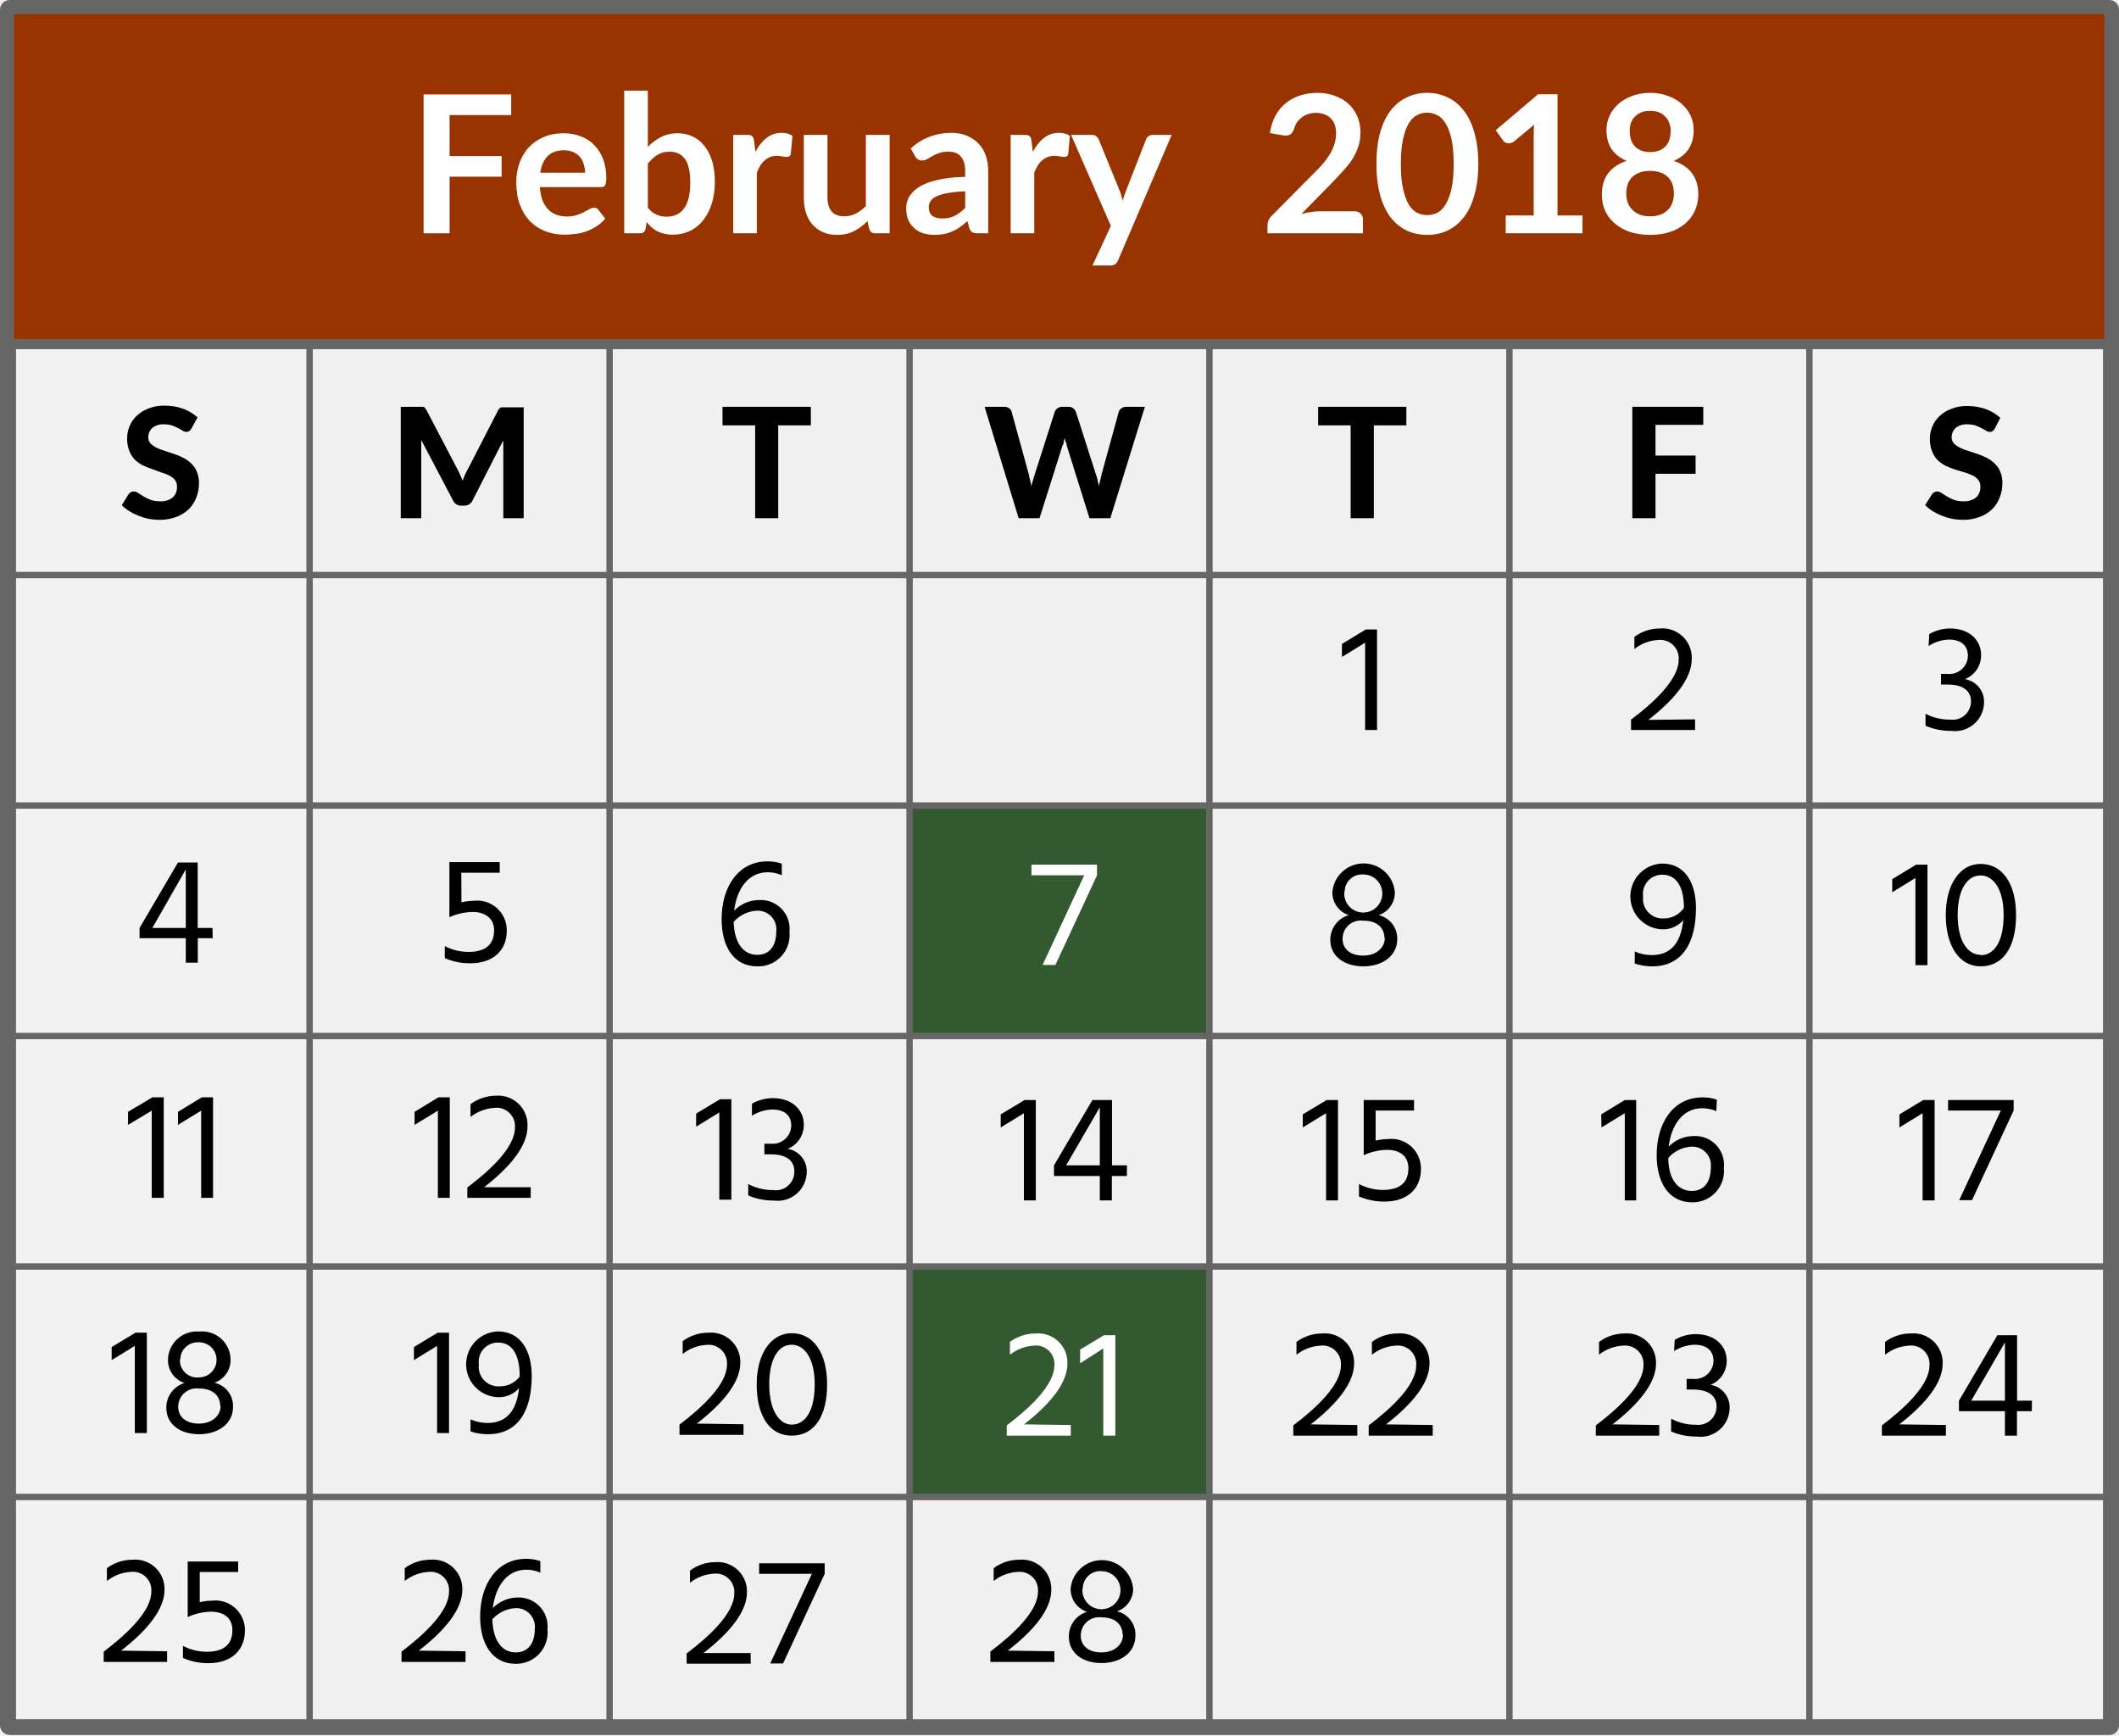
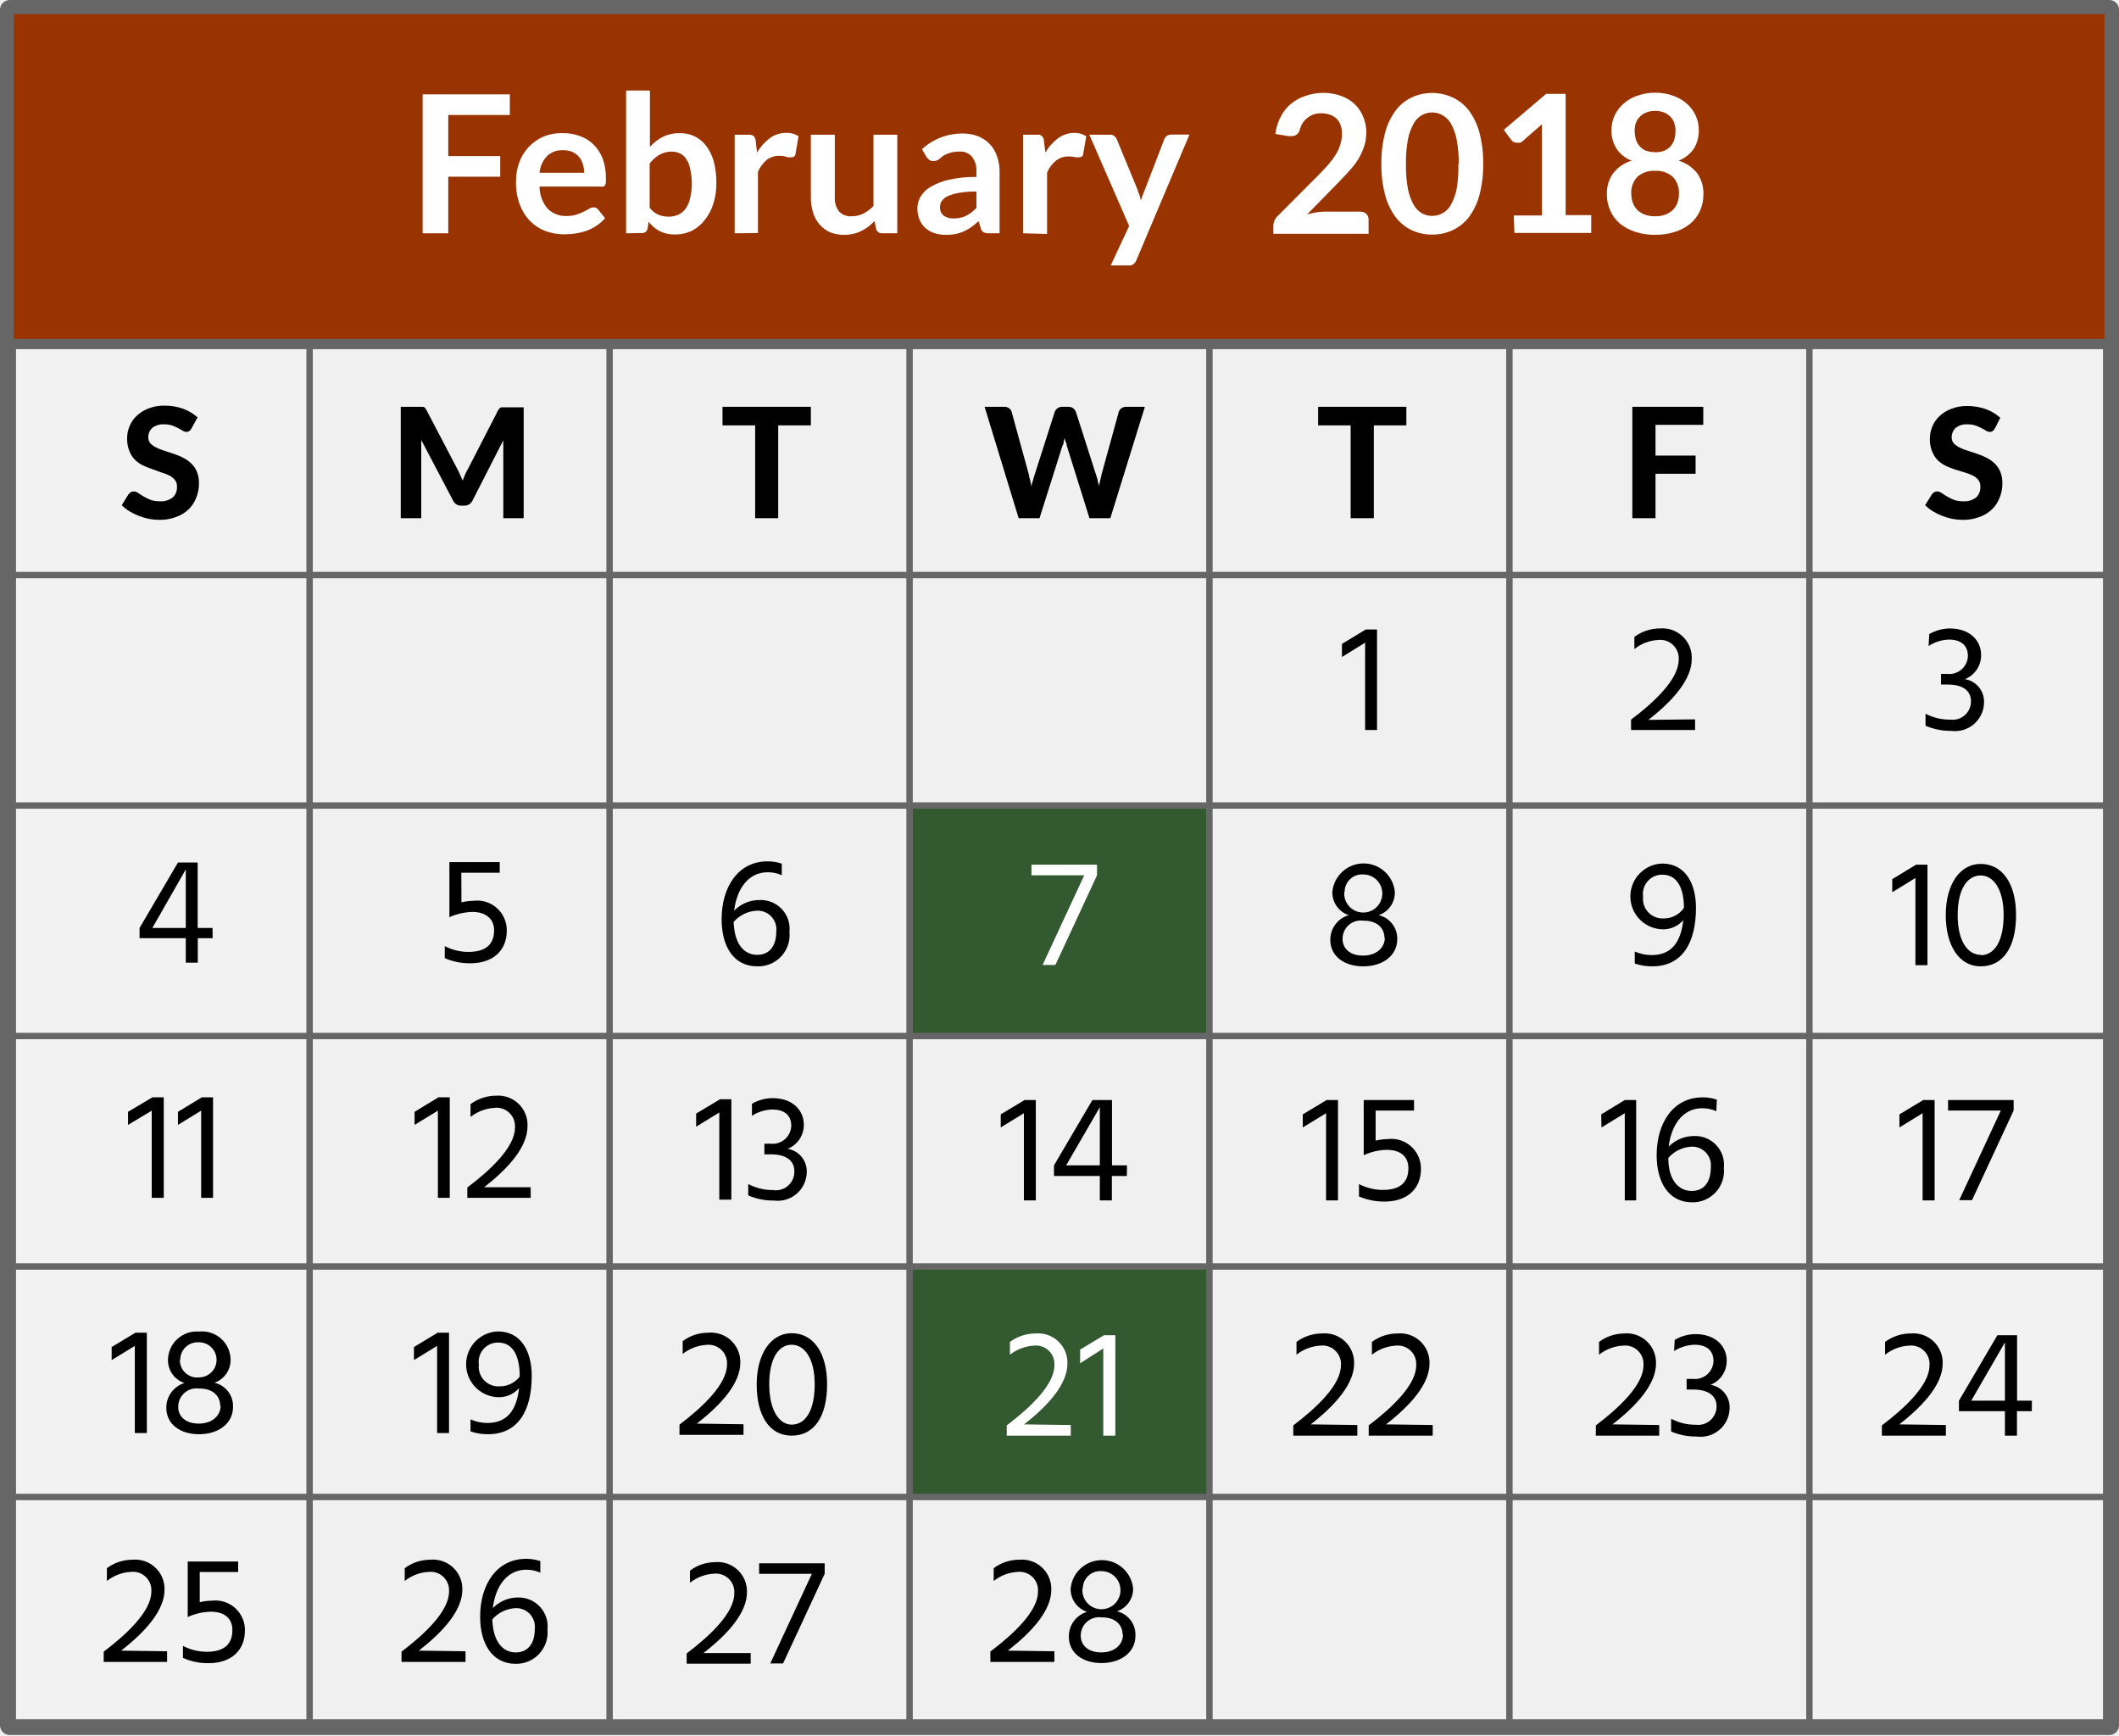
<svg xmlns="http://www.w3.org/2000/svg" viewBox="0 0 165.5 135.52">
  <defs>
-     <style>.a{fill:#f2f2f2;}.b{fill:#666;}.c,.f{fill:none;stroke:#666;stroke-miterlimit:10;}.d{fill:#930;}.e{fill:#32592f;}.f{stroke-width:0.5px;}.g,.h{fill:#fff;}.h{font-size:15px;font-family:Lato-Bold, Lato;font-weight:700;}.i{letter-spacing:-0.03em;}</style>
+     <style>.a{fill:#f2f2f2;}.b{fill:#666;}.c,.f{fill:none;stroke:#666;stroke-miterlimit:10;}.d{fill:#930;}.e{fill:#32592f;}.f{stroke-width:0.5px;}.g{fill:#fff;}</style>
  </defs>
  <rect class="a" x="0.81" y="26.99" width="23.6" height="107.15" />
  <rect class="a" x="141.12" y="26.99" width="23.37" height="107.15" />
  <path class="b" d="M168.85,5.28v134H4.85V5.28h164m0-.75H4.85a.76.76,0,0,0-.75.75v134a.76.76,0,0,0,.75.75h164a.75.75,0,0,0,.75-.75V5.28a.75.75,0,0,0-.75-.75Z" transform="translate(-4.1 -4.53)" />
  <rect class="c" x="0.75" y="26.77" width="164" height="108" />
  <rect class="d" x="0.84" y="0.84" width="163.76" height="25.84" />
  <path class="b" d="M168.46,5.63V31H5.19V5.63H168.46m.5-.5H4.69V31.46H169V5.13Z" transform="translate(-4.1 -4.53)" />
  <rect class="e" x="71.1" y="98.78" width="23.18" height="17.98" />
  <rect class="e" x="71.24" y="62.98" width="23.01" height="17.78" />
  <line class="f" x1="0.75" y1="116.91" x2="164.75" y2="116.91" />
  <line class="f" x1="0.75" y1="98.91" x2="164.75" y2="98.91" />
  <line class="f" x1="0.75" y1="80.91" x2="164.75" y2="80.91" />
  <line class="f" x1="0.75" y1="62.91" x2="164.75" y2="62.91" />
  <line class="f" x1="0.75" y1="44.91" x2="164.75" y2="44.91" />
  <line class="f" x1="141.32" y1="26.79" x2="141.32" y2="134.79" />
  <line class="f" x1="117.89" y1="26.79" x2="117.89" y2="134.79" />
  <line class="f" x1="94.46" y1="26.79" x2="94.46" y2="134.79" />
  <line class="f" x1="71.04" y1="26.79" x2="71.04" y2="134.79" />
  <line class="f" x1="47.61" y1="26.79" x2="47.61" y2="134.79" />
  <line class="f" x1="24.18" y1="26.79" x2="24.18" y2="134.79" />
  <path d="M108.91,54.82l1.86-1.13h.88v7.85h-.93V54.72l-1.81,1.12Z" transform="translate(-4.1 -4.53)" />
  <path d="M136.49,60.71v.83h-5v-.81c1.8-1.35,3.72-3.15,3.72-4.67a1.44,1.44,0,0,0-1.59-1.55,3.23,3.23,0,0,0-1.87.71v-.95a3.32,3.32,0,0,1,2-.66A2.29,2.29,0,0,1,136.23,56c0,1.53-1.37,3.19-3.39,4.75Z" transform="translate(-4.1 -4.53)" />
  <path d="M154.78,54.05a3.31,3.31,0,0,1,1.6-.44c1.63,0,2.45,1,2.45,2.06a2,2,0,0,1-1.26,1.9,1.78,1.78,0,0,1,1.49,1.81,2.27,2.27,0,0,1-2.57,2.23,5,5,0,0,1-2-.4v-.94a4,4,0,0,0,1.93.46,1.43,1.43,0,0,0,1.62-1.42c0-.86-.66-1.32-1.84-1.32h-.5v-.83h.5a1.45,1.45,0,0,0,1.6-1.39c0-.88-.59-1.29-1.49-1.29a3.08,3.08,0,0,0-1.58.5Z" transform="translate(-4.1 -4.53)" />
  <path d="M20.71,77.8H19.55v1.91h-.94V77.8H15V77l3-5.11h1.54V77h1.16ZM18.61,77V72.43L16,77Z" transform="translate(-4.1 -4.53)" />
  <path d="M40.14,75a4.57,4.57,0,0,1,.94-.12,2.31,2.31,0,0,1,2.6,2.34c0,1.54-1.07,2.54-2.84,2.54a4.88,4.88,0,0,1-2-.4v-.94a3.92,3.92,0,0,0,1.85.45c1.31,0,2-.55,2-1.69,0-.94-.72-1.43-1.68-1.43a4.68,4.68,0,0,0-1.81.41V71.86h3.93v.83h-3Z" transform="translate(-4.1 -4.53)" />
  <path d="M65.16,72.88a2.76,2.76,0,0,0-1.09-.23c-1.59,0-2.44,1.39-2.63,3a2.74,2.74,0,0,1,2-.83,2.25,2.25,0,0,1,2.32,2.49A2.45,2.45,0,0,1,63.24,80c-1.85,0-2.78-1.57-2.78-3.68,0-2.51,1.28-4.52,3.59-4.52a3.4,3.4,0,0,1,1.11.18Zm-.43,4.4a1.46,1.46,0,0,0-1.46-1.63,2.56,2.56,0,0,0-1.87.88c.06,1.76.83,2.57,1.84,2.57S64.73,78.35,64.73,77.28Z" transform="translate(-4.1 -4.53)" />
  <path class="g" d="M89.78,72.06v.83l-3.25,7h-1l3.25-7H84.66v-.83Z" transform="translate(-4.1 -4.53)" />
  <path d="M113.23,77.87c0,1.32-1.17,2.13-2.65,2.13S108,79.22,108,77.93A2,2,0,0,1,109.44,76a1.86,1.86,0,0,1-1.28-1.81,2.45,2.45,0,0,1,4.88,0A1.85,1.85,0,0,1,111.78,76,1.88,1.88,0,0,1,113.23,77.87Zm-1-.09c0-.69-.48-1.36-1.67-1.35a1.42,1.42,0,0,0-1.6,1.45c0,.68.52,1.28,1.6,1.28S112.26,78.5,112.26,77.78Zm-3.14-3.6a1.49,1.49,0,1,0,1.46-1.36A1.36,1.36,0,0,0,109.12,74.18Z" transform="translate(-4.1 -4.53)" />
  <path d="M131.78,78.84a3.22,3.22,0,0,0,1.32.28c1.54,0,2.28-1,2.47-2.73a2.07,2.07,0,0,1-1.77.71,2.57,2.57,0,0,1,.11-5.13c1.86,0,2.65,1.61,2.65,3.46,0,2.75-1.08,4.57-3.42,4.57a4.21,4.21,0,0,1-1.36-.22Zm3.84-3.41c0-1.36-.42-2.59-1.69-2.59a1.5,1.5,0,0,0-1.5,1.71A1.53,1.53,0,0,0,134,76.26a1.9,1.9,0,0,0,1.58-.77Z" transform="translate(-4.1 -4.53)" />
  <path d="M151.89,73.19l1.86-1.13h.89v7.85h-.94V73.1l-1.81,1.11Z" transform="translate(-4.1 -4.53)" />
  <path d="M158.79,72c1.68,0,2.77,1.51,2.77,4s-1,4-2.77,4c-1.66,0-2.72-1.6-2.72-4S157.17,72,158.79,72Zm0,7.13c1.08,0,1.8-1.09,1.8-3.14s-.82-3.09-1.8-3.09S157,73.88,157,76,157.84,79.1,158.79,79.1Z" transform="translate(-4.1 -4.53)" />
  <path d="M14.1,91.36,16,90.23h.89v7.85h-.94V91.27L14.1,92.38Z" transform="translate(-4.1 -4.53)" />
  <path d="M18,91.36l1.86-1.13h.88v7.85h-.93V91.27L18,92.38Z" transform="translate(-4.1 -4.53)" />
  <path d="M36.48,91.36l1.86-1.13h.89v7.85H38.3V91.27l-1.82,1.11Z" transform="translate(-4.1 -4.53)" />
  <path d="M45.55,97.25v.83H40.6v-.81c1.8-1.35,3.72-3.15,3.72-4.67a1.44,1.44,0,0,0-1.6-1.55,3.36,3.36,0,0,0-1.87.71v-1a3.37,3.37,0,0,1,2-.66A2.29,2.29,0,0,1,45.3,92.5c0,1.54-1.38,3.19-3.39,4.75Z" transform="translate(-4.1 -4.53)" />
  <path d="M58.47,91.5l1.86-1.12h.89v7.84h-.94V91.41l-1.81,1.11Z" transform="translate(-4.1 -4.53)" />
  <path d="M62.83,90.73a3.31,3.31,0,0,1,1.6-.44c1.63,0,2.45,1,2.45,2.06a2,2,0,0,1-1.26,1.9,1.78,1.78,0,0,1,1.49,1.81,2.27,2.27,0,0,1-2.57,2.23,4.86,4.86,0,0,1-2-.4V97a4.05,4.05,0,0,0,1.93.47A1.44,1.44,0,0,0,66.14,96c0-.85-.66-1.32-1.84-1.32h-.5v-.83h.5a1.45,1.45,0,0,0,1.6-1.39c0-.88-.59-1.28-1.49-1.28a3.07,3.07,0,0,0-1.58.49Z" transform="translate(-4.1 -4.53)" />
  <path d="M82.26,91.56l1.86-1.12H85v7.84h-.93V91.47l-1.81,1.11Z" transform="translate(-4.1 -4.53)" />
  <path d="M92.11,96.37H90.94v1.91H90V96.37H86.42v-.83l3-5.1h1.53v5.1h1.17ZM90,95.54V91l-2.63,4.54Z" transform="translate(-4.1 -4.53)" />
  <path d="M105.85,91.56l1.86-1.12h.89v7.84h-.93V91.47l-1.82,1.11Z" transform="translate(-4.1 -4.53)" />
  <path d="M111.54,93.61a4.48,4.48,0,0,1,.94-.12,2.31,2.31,0,0,1,2.6,2.34c0,1.54-1.07,2.54-2.84,2.54a5,5,0,0,1-2-.4V97a4,4,0,0,0,1.86.46c1.31,0,2-.55,2-1.69,0-1-.72-1.44-1.68-1.44a4.47,4.47,0,0,0-1.81.42V90.44h3.93v.82h-3Z" transform="translate(-4.1 -4.53)" />
  <path d="M129.16,91.56,131,90.44h.89v7.84H131V91.47l-1.82,1.11Z" transform="translate(-4.1 -4.53)" />
  <path d="M138.15,91.31a2.72,2.72,0,0,0-1.09-.23c-1.59,0-2.44,1.39-2.63,3a2.76,2.76,0,0,1,2-.83,2.25,2.25,0,0,1,2.31,2.49,2.45,2.45,0,0,1-2.47,2.69c-1.85,0-2.78-1.57-2.78-3.68,0-2.51,1.28-4.52,3.6-4.52a3.38,3.38,0,0,1,1.1.18Zm-.43,4.4a1.46,1.46,0,0,0-1.45-1.63,2.56,2.56,0,0,0-1.87.88c0,1.76.82,2.58,1.83,2.58S137.72,96.78,137.72,95.71Z" transform="translate(-4.1 -4.53)" />
  <path d="M152.45,91.56l1.86-1.12h.89v7.84h-.94V91.47l-1.81,1.11Z" transform="translate(-4.1 -4.53)" />
  <path d="M161.37,90.44v.82l-3.25,7h-1l3.25-7h-4.12v-.82Z" transform="translate(-4.1 -4.53)" />
  <path d="M12.82,109.73l1.86-1.12h.89v7.84h-.94v-6.81l-1.81,1.11Z" transform="translate(-4.1 -4.53)" />
  <path d="M22.3,114.41c0,1.32-1.18,2.13-2.65,2.13s-2.56-.77-2.56-2.07a2,2,0,0,1,1.42-1.93,1.87,1.87,0,0,1-1.29-1.81,2.25,2.25,0,0,1,2.43-2.21,2.23,2.23,0,0,1,2.46,2.22,1.88,1.88,0,0,1-1.26,1.78A1.86,1.86,0,0,1,22.3,114.41Zm-1-.08c0-.7-.48-1.37-1.67-1.36a1.43,1.43,0,0,0-1.61,1.45c0,.69.53,1.29,1.61,1.29S21.33,115.05,21.33,114.33Zm-3.15-3.61a1.35,1.35,0,0,0,1.52,1.38,1.37,1.37,0,1,0-.05-2.74A1.36,1.36,0,0,0,18.18,110.72Z" transform="translate(-4.1 -4.53)" />
  <path d="M36.43,109.73l1.85-1.12h.89v7.84h-.93v-6.81l-1.81,1.11Z" transform="translate(-4.1 -4.53)" />
  <path d="M40.85,115.38a3.22,3.22,0,0,0,1.32.28c1.54,0,2.28-1,2.47-2.72a2.09,2.09,0,0,1-1.77.7,2.57,2.57,0,0,1,.11-5.13c1.85,0,2.65,1.61,2.65,3.47,0,2.74-1.08,4.56-3.42,4.56a4.17,4.17,0,0,1-1.36-.22Zm3.84-3.4c0-1.37-.42-2.6-1.69-2.6a1.5,1.5,0,0,0-1.5,1.71,1.53,1.53,0,0,0,1.61,1.71,1.94,1.94,0,0,0,1.58-.76Z" transform="translate(-4.1 -4.53)" />
  <path d="M62.17,115.76v.83h-5v-.8c1.8-1.36,3.71-3.16,3.71-4.68a1.44,1.44,0,0,0-1.59-1.55,3.3,3.3,0,0,0-1.87.71v-1a3.34,3.34,0,0,1,2-.66,2.29,2.29,0,0,1,2.5,2.35c0,1.54-1.38,3.19-3.4,4.75Z" transform="translate(-4.1 -4.53)" />
  <path d="M65.93,108.65c1.68,0,2.77,1.51,2.77,4s-1,4-2.77,4-2.73-1.61-2.73-4S64.31,108.65,65.93,108.65Zm0,7.14c1.08,0,1.8-1.09,1.8-3.15s-.82-3.09-1.8-3.09-1.75,1-1.75,3.09S65,115.79,65.93,115.79Z" transform="translate(-4.1 -4.53)" />
  <path class="g" d="M87.73,115.82v.83h-5v-.8c1.8-1.36,3.72-3.16,3.72-4.68a1.44,1.44,0,0,0-1.6-1.55,3.36,3.36,0,0,0-1.87.71v-1a3.37,3.37,0,0,1,2-.66,2.29,2.29,0,0,1,2.49,2.35c0,1.54-1.38,3.19-3.39,4.75Z" transform="translate(-4.1 -4.53)" />
  <path class="g" d="M88.46,109.93l1.86-1.12h.89v7.84h-.94v-6.81L88.46,111Z" transform="translate(-4.1 -4.53)" />
  <path d="M110.11,115.82v.83h-5v-.8c1.8-1.36,3.72-3.16,3.72-4.68a1.44,1.44,0,0,0-1.6-1.55,3.3,3.3,0,0,0-1.87.71v-1a3.34,3.34,0,0,1,2-.66,2.29,2.29,0,0,1,2.5,2.35c0,1.54-1.38,3.19-3.39,4.75Z" transform="translate(-4.1 -4.53)" />
  <path d="M116,115.82v.83h-5v-.8c1.8-1.36,3.71-3.16,3.71-4.68a1.44,1.44,0,0,0-1.59-1.55,3.3,3.3,0,0,0-1.87.71v-1a3.34,3.34,0,0,1,2-.66,2.29,2.29,0,0,1,2.5,2.35c0,1.54-1.38,3.19-3.4,4.75Z" transform="translate(-4.1 -4.53)" />
  <path d="M133.69,115.82v.83h-4.95v-.8c1.8-1.36,3.72-3.16,3.72-4.68a1.44,1.44,0,0,0-1.6-1.55,3.3,3.3,0,0,0-1.87.71v-1a3.34,3.34,0,0,1,1.95-.66,2.29,2.29,0,0,1,2.5,2.35c0,1.54-1.38,3.19-3.4,4.75Z" transform="translate(-4.1 -4.53)" />
  <path d="M134.9,109.17a3.27,3.27,0,0,1,1.61-.45c1.63,0,2.45,1,2.45,2.06a2,2,0,0,1-1.26,1.9,1.78,1.78,0,0,1,1.49,1.81,2.27,2.27,0,0,1-2.57,2.23,5,5,0,0,1-2-.39v-1a4.05,4.05,0,0,0,1.93.47,1.44,1.44,0,0,0,1.62-1.43c0-.85-.66-1.32-1.84-1.32h-.5v-.83h.5a1.45,1.45,0,0,0,1.6-1.39c0-.87-.59-1.28-1.49-1.28a3.24,3.24,0,0,0-1.59.49Z" transform="translate(-4.1 -4.53)" />
  <path d="M156.08,115.82v.83h-5v-.8c1.8-1.36,3.72-3.16,3.72-4.68a1.44,1.44,0,0,0-1.6-1.55,3.3,3.3,0,0,0-1.87.71v-1a3.34,3.34,0,0,1,2-.66,2.29,2.29,0,0,1,2.5,2.35c0,1.54-1.38,3.19-3.39,4.75Z" transform="translate(-4.1 -4.53)" />
  <path d="M162.79,114.74h-1.16v1.91h-.94v-1.91H157.1v-.82l3-5.11h1.54v5.11h1.16Zm-2.1-.82v-4.55l-2.63,4.55Z" transform="translate(-4.1 -4.53)" />
  <path d="M17.15,133.49v.83H12.2v-.8c1.8-1.36,3.72-3.16,3.72-4.68a1.44,1.44,0,0,0-1.6-1.55,3.3,3.3,0,0,0-1.87.71v-1a3.34,3.34,0,0,1,2-.66,2.29,2.29,0,0,1,2.5,2.35c0,1.54-1.38,3.19-3.39,4.75Z" transform="translate(-4.1 -4.53)" />
  <path d="M19.7,129.66a3.83,3.83,0,0,1,.93-.12,2.31,2.31,0,0,1,2.6,2.33c0,1.54-1.06,2.55-2.84,2.55a4.76,4.76,0,0,1-2-.41v-.94a4,4,0,0,0,1.86.46c1.3,0,2-.55,2-1.69,0-1-.72-1.44-1.68-1.44a4.51,4.51,0,0,0-1.81.42v-4.34H22.7v.82h-3Z" transform="translate(-4.1 -4.53)" />
  <path d="M40.46,133.49v.83h-5v-.8c1.8-1.36,3.71-3.16,3.71-4.68a1.44,1.44,0,0,0-1.59-1.55,3.3,3.3,0,0,0-1.87.71v-1a3.34,3.34,0,0,1,2-.66,2.29,2.29,0,0,1,2.5,2.35c0,1.54-1.38,3.19-3.4,4.75Z" transform="translate(-4.1 -4.53)" />
  <path d="M46.3,127.35a2.68,2.68,0,0,0-1.09-.23c-1.58,0-2.43,1.4-2.62,3a2.74,2.74,0,0,1,1.95-.83,2.26,2.26,0,0,1,2.32,2.5,2.45,2.45,0,0,1-2.48,2.68c-1.84,0-2.78-1.57-2.78-3.68,0-2.51,1.29-4.52,3.6-4.52a3.33,3.33,0,0,1,1.1.18Zm-.43,4.4a1.46,1.46,0,0,0-1.45-1.63,2.58,2.58,0,0,0-1.87.88c.06,1.76.83,2.58,1.83,2.58S45.87,132.82,45.87,131.75Z" transform="translate(-4.1 -4.53)" />
  <path d="M62.73,133.63v.83h-5v-.8c1.8-1.36,3.72-3.16,3.72-4.68a1.44,1.44,0,0,0-1.59-1.55,3.3,3.3,0,0,0-1.87.71v-.95a3.32,3.32,0,0,1,1.95-.66,2.29,2.29,0,0,1,2.5,2.35c0,1.54-1.38,3.19-3.4,4.75Z" transform="translate(-4.1 -4.53)" />
  <path d="M68.51,126.62v.82l-3.25,7h-1l3.25-7H63.39v-.82Z" transform="translate(-4.1 -4.53)" />
  <path d="M86.45,133.49v.83h-5v-.81c1.8-1.35,3.72-3.15,3.72-4.67a1.44,1.44,0,0,0-1.59-1.55,3.3,3.3,0,0,0-1.87.71v-1a3.32,3.32,0,0,1,2-.66,2.29,2.29,0,0,1,2.5,2.35c0,1.54-1.38,3.19-3.4,4.75Z" transform="translate(-4.1 -4.53)" />
  <path d="M92.78,132.28c0,1.32-1.17,2.13-2.65,2.13s-2.55-.78-2.55-2.07A2,2,0,0,1,89,130.41a1.86,1.86,0,0,1-1.28-1.81,2.45,2.45,0,0,1,4.88,0,1.85,1.85,0,0,1-1.26,1.77A1.87,1.87,0,0,1,92.78,132.28Zm-1-.08c0-.7-.48-1.37-1.66-1.36a1.43,1.43,0,0,0-1.61,1.45c0,.69.53,1.29,1.61,1.29S91.81,132.92,91.81,132.2Zm-3.14-3.61a1.49,1.49,0,1,0,1.46-1.36A1.36,1.36,0,0,0,88.67,128.59Z" transform="translate(-4.1 -4.53)" />
-   <text class="h" transform="translate(31.88 18.22)">
-     <tspan class="i">F</tspan>
-     <tspan x="7.94" y="0" xml:space="preserve">ebruary  2018</tspan>
-   </text>
+   <path class="g" d="M43.92,11.9v1.61H39.11v3.21h4.06v1.61H39.11v4.42h-2V11.9Z" transform="translate(-4.1 -4.53)" />
+   <path class="g" d="M48.09,14.93a3.63,3.63,0,0,1,1.34.24,2.88,2.88,0,0,1,1.06.68,3.18,3.18,0,0,1,.69,1.09,4.25,4.25,0,0,1,.24,1.48,1.78,1.78,0,0,1,0,.35.64.64,0,0,1-.06.22.33.33,0,0,1-.13.11.66.66,0,0,1-.21,0H46.24a2.68,2.68,0,0,0,.64,1.74,2,2,0,0,0,1.47.56,2.46,2.46,0,0,0,.77-.11,3.07,3.07,0,0,0,.57-.23c.17-.08.31-.16.43-.23a.72.72,0,0,1,.36-.11.38.38,0,0,1,.19.05.37.37,0,0,1,.15.13l.54.67a3.23,3.23,0,0,1-.69.6,4,4,0,0,1-.8.4,5,5,0,0,1-.85.2,6.15,6.15,0,0,1-.84.06,4.28,4.28,0,0,1-1.49-.26,3.35,3.35,0,0,1-1.2-.79,3.66,3.66,0,0,1-.8-1.29,4.89,4.89,0,0,1-.29-1.78,4.22,4.22,0,0,1,.25-1.48,3.44,3.44,0,0,1,.73-1.21,3.59,3.59,0,0,1,1.16-.82A3.86,3.86,0,0,1,48.09,14.93Zm0,1.33a1.71,1.71,0,0,0-1.27.46,2.25,2.25,0,0,0-.58,1.3h3.48a2.15,2.15,0,0,0-.1-.68,1.45,1.45,0,0,0-.3-.56,1.32,1.32,0,0,0-.51-.38A1.74,1.74,0,0,0,48.13,16.26Z" transform="translate(-4.1 -4.53)" />
+   <path class="g" d="M53,22.75V11.6h1.86V16a3.69,3.69,0,0,1,1-.78,3,3,0,0,1,1.35-.29,2.48,2.48,0,0,1,2.05,1,3.65,3.65,0,0,1,.59,1.22,6.42,6.42,0,0,1,.2,1.67,5.12,5.12,0,0,1-.23,1.6,3.92,3.92,0,0,1-.66,1.27,3.08,3.08,0,0,1-1,.85,3,3,0,0,1-1.36.3,2.64,2.64,0,0,1-.65-.07,2.3,2.3,0,0,1-1-.51,3,3,0,0,1-.39-.41l-.08.52a.51.51,0,0,1-.16.28.5.5,0,0,1-.29.08Zm3.6-6.38a1.9,1.9,0,0,0-1,.25,2.68,2.68,0,0,0-.76.68v3.45a1.73,1.73,0,0,0,.68.55,2.16,2.16,0,0,0,.81.15,1.73,1.73,0,0,0,.76-.16,1.44,1.44,0,0,0,.57-.48A2.16,2.16,0,0,0,58,20a4.42,4.42,0,0,0,.13-1.16A5.24,5.24,0,0,0,58,17.7a2,2,0,0,0-.31-.76,1.18,1.18,0,0,0-.49-.43A1.53,1.53,0,0,0,56.55,16.37Z" transform="translate(-4.1 -4.53)" />
+   <path class="g" d="M61.48,22.75v-7.7h1.09a.6.6,0,0,1,.4.11.67.67,0,0,1,.15.36l.11.93a3.62,3.62,0,0,1,1-1.13,2.05,2.05,0,0,1,1.24-.41,1.66,1.66,0,0,1,1,.26l-.24,1.39a.29.29,0,0,1-.1.19.32.32,0,0,1-.2.06,1.5,1.5,0,0,1-.31,0A1.81,1.81,0,0,0,65,16.7,1.61,1.61,0,0,0,64,17a2.6,2.6,0,0,0-.7.94v4.79Z" transform="translate(-4.1 -4.53)" />
+   <path class="g" d="M69.3,15.05v4.89a1.66,1.66,0,0,0,.33,1.1,1.23,1.23,0,0,0,1,.38,2,2,0,0,0,.9-.21,3.07,3.07,0,0,0,.79-.59V15.05h1.86v7.7H73a.45.45,0,0,1-.47-.34l-.13-.61c-.16.16-.32.3-.49.44a2.77,2.77,0,0,1-.55.33,2.53,2.53,0,0,1-.62.22,3.22,3.22,0,0,1-.71.08,2.8,2.8,0,0,1-1.12-.21,2.34,2.34,0,0,1-.81-.61,2.64,2.64,0,0,1-.5-.92,4.07,4.07,0,0,1-.17-1.19V15.05Z" transform="translate(-4.1 -4.53)" />
+   <path class="g" d="M82.17,22.75h-.84a.93.93,0,0,1-.41-.08.5.5,0,0,1-.22-.32l-.17-.55c-.19.18-.39.33-.57.47a3.74,3.74,0,0,1-.58.33,2.8,2.8,0,0,1-.64.2,3.54,3.54,0,0,1-.75.07,2.84,2.84,0,0,1-.9-.13,1.9,1.9,0,0,1-.71-.4,1.71,1.71,0,0,1-.46-.65,2.34,2.34,0,0,1-.17-.91,1.82,1.82,0,0,1,.23-.86,2.14,2.14,0,0,1,.76-.77,4.87,4.87,0,0,1,1.42-.57,9.05,9.05,0,0,1,2.2-.23V17.9A1.7,1.7,0,0,0,80,16.75a1.19,1.19,0,0,0-1-.38,2.28,2.28,0,0,0-.75.11,2.8,2.8,0,0,0-.52.24L77.4,17a.81.81,0,0,1-.41.11.58.58,0,0,1-.32-.1,1,1,0,0,1-.22-.24l-.34-.59a4.61,4.61,0,0,1,3.21-1.22,3.21,3.21,0,0,1,1.2.22,2.73,2.73,0,0,1,.9.62,2.51,2.51,0,0,1,.55.94,3.51,3.51,0,0,1,.2,1.2Zm-3.6-1.16a2.14,2.14,0,0,0,.52-.05,1.7,1.7,0,0,0,.45-.15,2.65,2.65,0,0,0,.42-.26,4.18,4.18,0,0,0,.4-.36V19.49a7.49,7.49,0,0,0-1.36.1,3.48,3.48,0,0,0-.87.26,1.08,1.08,0,0,0-.47.37.83.83,0,0,0-.14.46.81.81,0,0,0,.29.7A1.27,1.27,0,0,0,78.57,21.59Z" transform="translate(-4.1 -4.53)" />
+   <path class="g" d="M84,22.75v-7.7h1.09a.46.46,0,0,1,.54.47l.12.93a3.59,3.59,0,0,1,1-1.13A2.08,2.08,0,0,1,88,14.91a1.63,1.63,0,0,1,.94.26l-.24,1.39a.25.25,0,0,1-.09.19.33.33,0,0,1-.21.06,1.53,1.53,0,0,1-.3,0,1.86,1.86,0,0,0-.52-.06,1.57,1.57,0,0,0-1,.32,2.49,2.49,0,0,0-.7.94v4.79Z" transform="translate(-4.1 -4.53)" />
+   <path class="g" d="M92.85,24.86a.78.78,0,0,1-.22.3.64.64,0,0,1-.4.1H90.85l1.44-3.08-3.11-7.13H90.8a.5.5,0,0,1,.34.11.69.69,0,0,1,.18.24l1.65,4c0,.13.1.26.14.4s.07.28.1.42c0-.14.09-.28.13-.42s.1-.27.16-.41l1.54-4a.6.6,0,0,1,.2-.25.57.57,0,0,1,.31-.1H97Z" transform="translate(-4.1 -4.53)" />
+   <path class="g" d="M107.43,11.78a4.08,4.08,0,0,1,1.38.23,2.94,2.94,0,0,1,1.06.62,2.73,2.73,0,0,1,.69,1,3,3,0,0,1,.25,1.26,3.31,3.31,0,0,1-.18,1.11,4.64,4.64,0,0,1-.47,1,6.43,6.43,0,0,1-.7.9c-.26.29-.54.58-.83.88l-2.44,2.5a6.36,6.36,0,0,1,.7-.16,3.85,3.85,0,0,1,.66-.06h2.78a.67.67,0,0,1,.48.17.6.6,0,0,1,.18.45v1.11h-7.44v-.62a1.08,1.08,0,0,1,.33-.76l3.29-3.3c.28-.28.52-.55.74-.8a5.77,5.77,0,0,0,.55-.76,3.37,3.37,0,0,0,.33-.76,2.76,2.76,0,0,0,.12-.82,2,2,0,0,0-.11-.68,1.35,1.35,0,0,0-.32-.5,1.29,1.29,0,0,0-.5-.3,1.93,1.93,0,0,0-.65-.11,1.66,1.66,0,0,0-1.7,1.25.82.82,0,0,1-.25.41.7.7,0,0,1-.42.12l-.25,0-1-.17a4,4,0,0,1,.43-1.37,3.11,3.11,0,0,1,.81-1,3.31,3.31,0,0,1,1.11-.6A4.43,4.43,0,0,1,107.43,11.78Z" transform="translate(-4.1 -4.53)" />
+   <path class="g" d="M119.94,17.33a9,9,0,0,1-.3,2.46,5,5,0,0,1-.84,1.73,3.54,3.54,0,0,1-1.27,1,3.79,3.79,0,0,1-1.58.33,3.74,3.74,0,0,1-1.57-.33,3.48,3.48,0,0,1-1.25-1,5,5,0,0,1-.84-1.73,9,9,0,0,1-.3-2.46,9,9,0,0,1,.3-2.47,5,5,0,0,1,.84-1.73,3.35,3.35,0,0,1,1.25-1,3.75,3.75,0,0,1,1.57-.34,3.8,3.8,0,0,1,1.58.34,3.41,3.41,0,0,1,1.27,1,5,5,0,0,1,.84,1.73A9,9,0,0,1,119.94,17.33Zm-1.91,0a9.46,9.46,0,0,0-.17-1.95,4,4,0,0,0-.46-1.23,1.69,1.69,0,0,0-.67-.64,1.63,1.63,0,0,0-2.2.64,4,4,0,0,0-.46,1.23,9.55,9.55,0,0,0-.16,1.95,9.68,9.68,0,0,0,.16,2,4.23,4.23,0,0,0,.46,1.23,1.72,1.72,0,0,0,.65.64,1.67,1.67,0,0,0,2.22-.64,4.23,4.23,0,0,0,.46-1.23A9.6,9.6,0,0,0,118,17.33Z" transform="translate(-4.1 -4.53)" />
+   <path class="g" d="M122.33,21.36h2.2V15c0-.25,0-.5,0-.77L123,15.57a.58.58,0,0,1-.2.11l-.2,0a.67.67,0,0,1-.28-.06.45.45,0,0,1-.18-.15l-.59-.8,3.31-2.81h1.52v9.47h2v1.39h-6Z" transform="translate(-4.1 -4.53)" />
+   <path class="g" d="M133.37,22.87a5,5,0,0,1-1.54-.23,3.65,3.65,0,0,1-1.19-.63,2.86,2.86,0,0,1-.76-1,3,3,0,0,1-.28-1.31,2.68,2.68,0,0,1,.48-1.62,2.8,2.8,0,0,1,1.46-1,2.49,2.49,0,0,1-1.18-.93,2.61,2.61,0,0,1-.4-1.47,2.72,2.72,0,0,1,.25-1.14,2.81,2.81,0,0,1,.71-.93A3,3,0,0,1,132,12a4.08,4.08,0,0,1,1.38-.23,4,4,0,0,1,1.37.23,3.16,3.16,0,0,1,1.08.61,2.78,2.78,0,0,1,.7.93,2.57,2.57,0,0,1,.25,1.14,2.69,2.69,0,0,1-.39,1.47,2.62,2.62,0,0,1-1.19.93,2.87,2.87,0,0,1,1.47,1,2.74,2.74,0,0,1,.47,1.62,3.1,3.1,0,0,1-.27,1.31,2.89,2.89,0,0,1-.77,1,3.65,3.65,0,0,1-1.19.63A4.91,4.91,0,0,1,133.37,22.87Zm0-1.45a2.2,2.2,0,0,0,.8-.13,1.78,1.78,0,0,0,.58-.36,1.5,1.5,0,0,0,.36-.56,2,2,0,0,0,.12-.7,1.77,1.77,0,0,0-.5-1.35,1.94,1.94,0,0,0-1.36-.45,2,2,0,0,0-1.37.45,1.76,1.76,0,0,0-.49,1.35,2,2,0,0,0,.12.7,1.61,1.61,0,0,0,.35.56,1.78,1.78,0,0,0,.58.36A2.22,2.22,0,0,0,133.37,21.42Zm0-5a1.91,1.91,0,0,0,.76-.14,1.35,1.35,0,0,0,.49-.38,1.52,1.52,0,0,0,.27-.54,2.59,2.59,0,0,0,.07-.63,1.85,1.85,0,0,0-.09-.58,1.42,1.42,0,0,0-.29-.49,1.48,1.48,0,0,0-.5-.34,1.73,1.73,0,0,0-.71-.13,1.67,1.67,0,0,0-.71.13,1.39,1.39,0,0,0-.5.34,1.3,1.3,0,0,0-.3.49,1.85,1.85,0,0,0-.09.58,2.59,2.59,0,0,0,.08.63,1.38,1.38,0,0,0,.27.54,1.27,1.27,0,0,0,.49.38A1.88,1.88,0,0,0,133.37,16.41Z" transform="translate(-4.1 -4.53)" />
  <path d="M19.05,38a.69.69,0,0,1-.17.2.36.36,0,0,1-.22.06.57.57,0,0,1-.29-.09,3.63,3.63,0,0,0-.35-.2,4.13,4.13,0,0,0-.47-.21,1.93,1.93,0,0,0-.62-.09,1.35,1.35,0,0,0-.94.28,1,1,0,0,0-.31.73.72.72,0,0,0,.17.48,1.72,1.72,0,0,0,.45.32,3.41,3.41,0,0,0,.64.25l.72.24a5.1,5.1,0,0,1,.73.3,2.54,2.54,0,0,1,.63.44,1.85,1.85,0,0,1,.45.64,2.21,2.21,0,0,1,.17.93,2.89,2.89,0,0,1-.21,1.11,2.51,2.51,0,0,1-.59.91,2.77,2.77,0,0,1-1,.61,3.58,3.58,0,0,1-1.3.22,4.67,4.67,0,0,1-.83-.08,5.16,5.16,0,0,1-.79-.24,4.4,4.4,0,0,1-.72-.36,3,3,0,0,1-.59-.47l.53-.85a.56.56,0,0,1,.18-.16.43.43,0,0,1,.22-.06.64.64,0,0,1,.35.12c.12.08.25.17.41.26a3.4,3.4,0,0,0,.54.27,2.09,2.09,0,0,0,.74.12,1.51,1.51,0,0,0,1-.29,1.05,1.05,0,0,0,.34-.86.75.75,0,0,0-.17-.53,1.27,1.27,0,0,0-.44-.34,3.59,3.59,0,0,0-.63-.24L16,41.17a6.52,6.52,0,0,1-.73-.29,2.47,2.47,0,0,1-.63-.44,2.1,2.1,0,0,1-.44-.69,2.51,2.51,0,0,1-.17-1,2.36,2.36,0,0,1,.19-.94,2.27,2.27,0,0,1,.56-.81,2.76,2.76,0,0,1,.92-.57,3.19,3.19,0,0,1,1.24-.22,4.3,4.3,0,0,1,1.46.24,3.44,3.44,0,0,1,1.13.68Z" transform="translate(-4.1 -4.53)" />
  <path d="M45,36.3V45H43.41V39.66c0-.11,0-.23,0-.36a2.56,2.56,0,0,1,0-.39L41,43.63a.68.68,0,0,1-.63.39h-.25a.64.64,0,0,1-.37-.1.67.67,0,0,1-.26-.29L37,38.89c0,.14,0,.28,0,.4s0,.26,0,.37V45H35.4V36.3H37l.16,0a.26.26,0,0,1,.13.08,1.42,1.42,0,0,1,.11.16l2.43,4.64a3.55,3.55,0,0,1,.21.44c.07.14.13.3.19.45.06-.16.13-.31.19-.47s.14-.29.22-.43L43,36.58a.74.74,0,0,1,.12-.16.26.26,0,0,1,.13-.08l.15,0H45Z" transform="translate(-4.1 -4.53)" />
  <path d="M67.43,37.75H64.88V45h-1.8V37.75H60.53V36.3h6.9Z" transform="translate(-4.1 -4.53)" />
  <path d="M93.52,36.3,90.82,45H89.19l-1.78-5.69c0-.08,0-.17-.08-.26a2.81,2.81,0,0,1-.08-.31,2.81,2.81,0,0,1-.08.31c0,.09,0,.18-.08.26L85.29,45H83.66L81,36.3h1.51a.65.65,0,0,1,.4.11.47.47,0,0,1,.2.28l1.35,4.91c0,.14.07.28.1.44s.07.33.1.5c0-.18.08-.34.12-.5s.08-.3.13-.44l1.57-4.91a.53.53,0,0,1,.21-.27A.6.6,0,0,1,87,36.3h.53a.57.57,0,0,1,.38.11.67.67,0,0,1,.22.28l1.57,4.91a4.17,4.17,0,0,1,.13.42c0,.15.08.31.11.48,0-.17.07-.33.1-.48s.06-.29.09-.42l1.35-4.91a.56.56,0,0,1,.2-.27.65.65,0,0,1,.39-.12Z" transform="translate(-4.1 -4.53)" />
  <path d="M113.94,37.75H111.4V45h-1.81V37.75h-2.54V36.3h6.89Z" transform="translate(-4.1 -4.53)" />
  <path d="M133.4,37.71v2.4h3.13v1.42H133.4V45h-1.81V36.3h5.54v1.41Z" transform="translate(-4.1 -4.53)" />
  <path d="M159.9,38a.69.69,0,0,1-.17.2.36.36,0,0,1-.22.06.57.57,0,0,1-.29-.09,3.63,3.63,0,0,0-.35-.2,4.13,4.13,0,0,0-.47-.21,1.93,1.93,0,0,0-.62-.09,1.35,1.35,0,0,0-.94.28,1,1,0,0,0-.31.73.72.72,0,0,0,.17.48,1.72,1.72,0,0,0,.45.32,3.41,3.41,0,0,0,.64.25l.72.24a5.1,5.1,0,0,1,.73.3,2.54,2.54,0,0,1,.63.44,1.85,1.85,0,0,1,.45.64,2.21,2.21,0,0,1,.17.93,2.89,2.89,0,0,1-.21,1.11,2.51,2.51,0,0,1-.59.91,2.77,2.77,0,0,1-1,.61,3.58,3.58,0,0,1-1.3.22,4.58,4.58,0,0,1-.83-.08,5.16,5.16,0,0,1-.79-.24,4.84,4.84,0,0,1-.72-.36,3,3,0,0,1-.59-.47l.53-.85a.56.56,0,0,1,.18-.16.43.43,0,0,1,.22-.06.64.64,0,0,1,.35.12c.12.08.25.17.41.26a3.4,3.4,0,0,0,.54.27,2.09,2.09,0,0,0,.74.12,1.51,1.51,0,0,0,1-.29,1.05,1.05,0,0,0,.34-.86.75.75,0,0,0-.17-.53,1.27,1.27,0,0,0-.44-.34,3.59,3.59,0,0,0-.63-.24l-.73-.22a6.52,6.52,0,0,1-.73-.29,2.47,2.47,0,0,1-.63-.44,2.1,2.1,0,0,1-.44-.69,2.51,2.51,0,0,1-.17-1,2.36,2.36,0,0,1,.19-.94,2.27,2.27,0,0,1,.56-.81,2.66,2.66,0,0,1,.92-.57,3.19,3.19,0,0,1,1.24-.22,4.3,4.3,0,0,1,1.46.24,3.44,3.44,0,0,1,1.13.68Z" transform="translate(-4.1 -4.53)" />
</svg>
